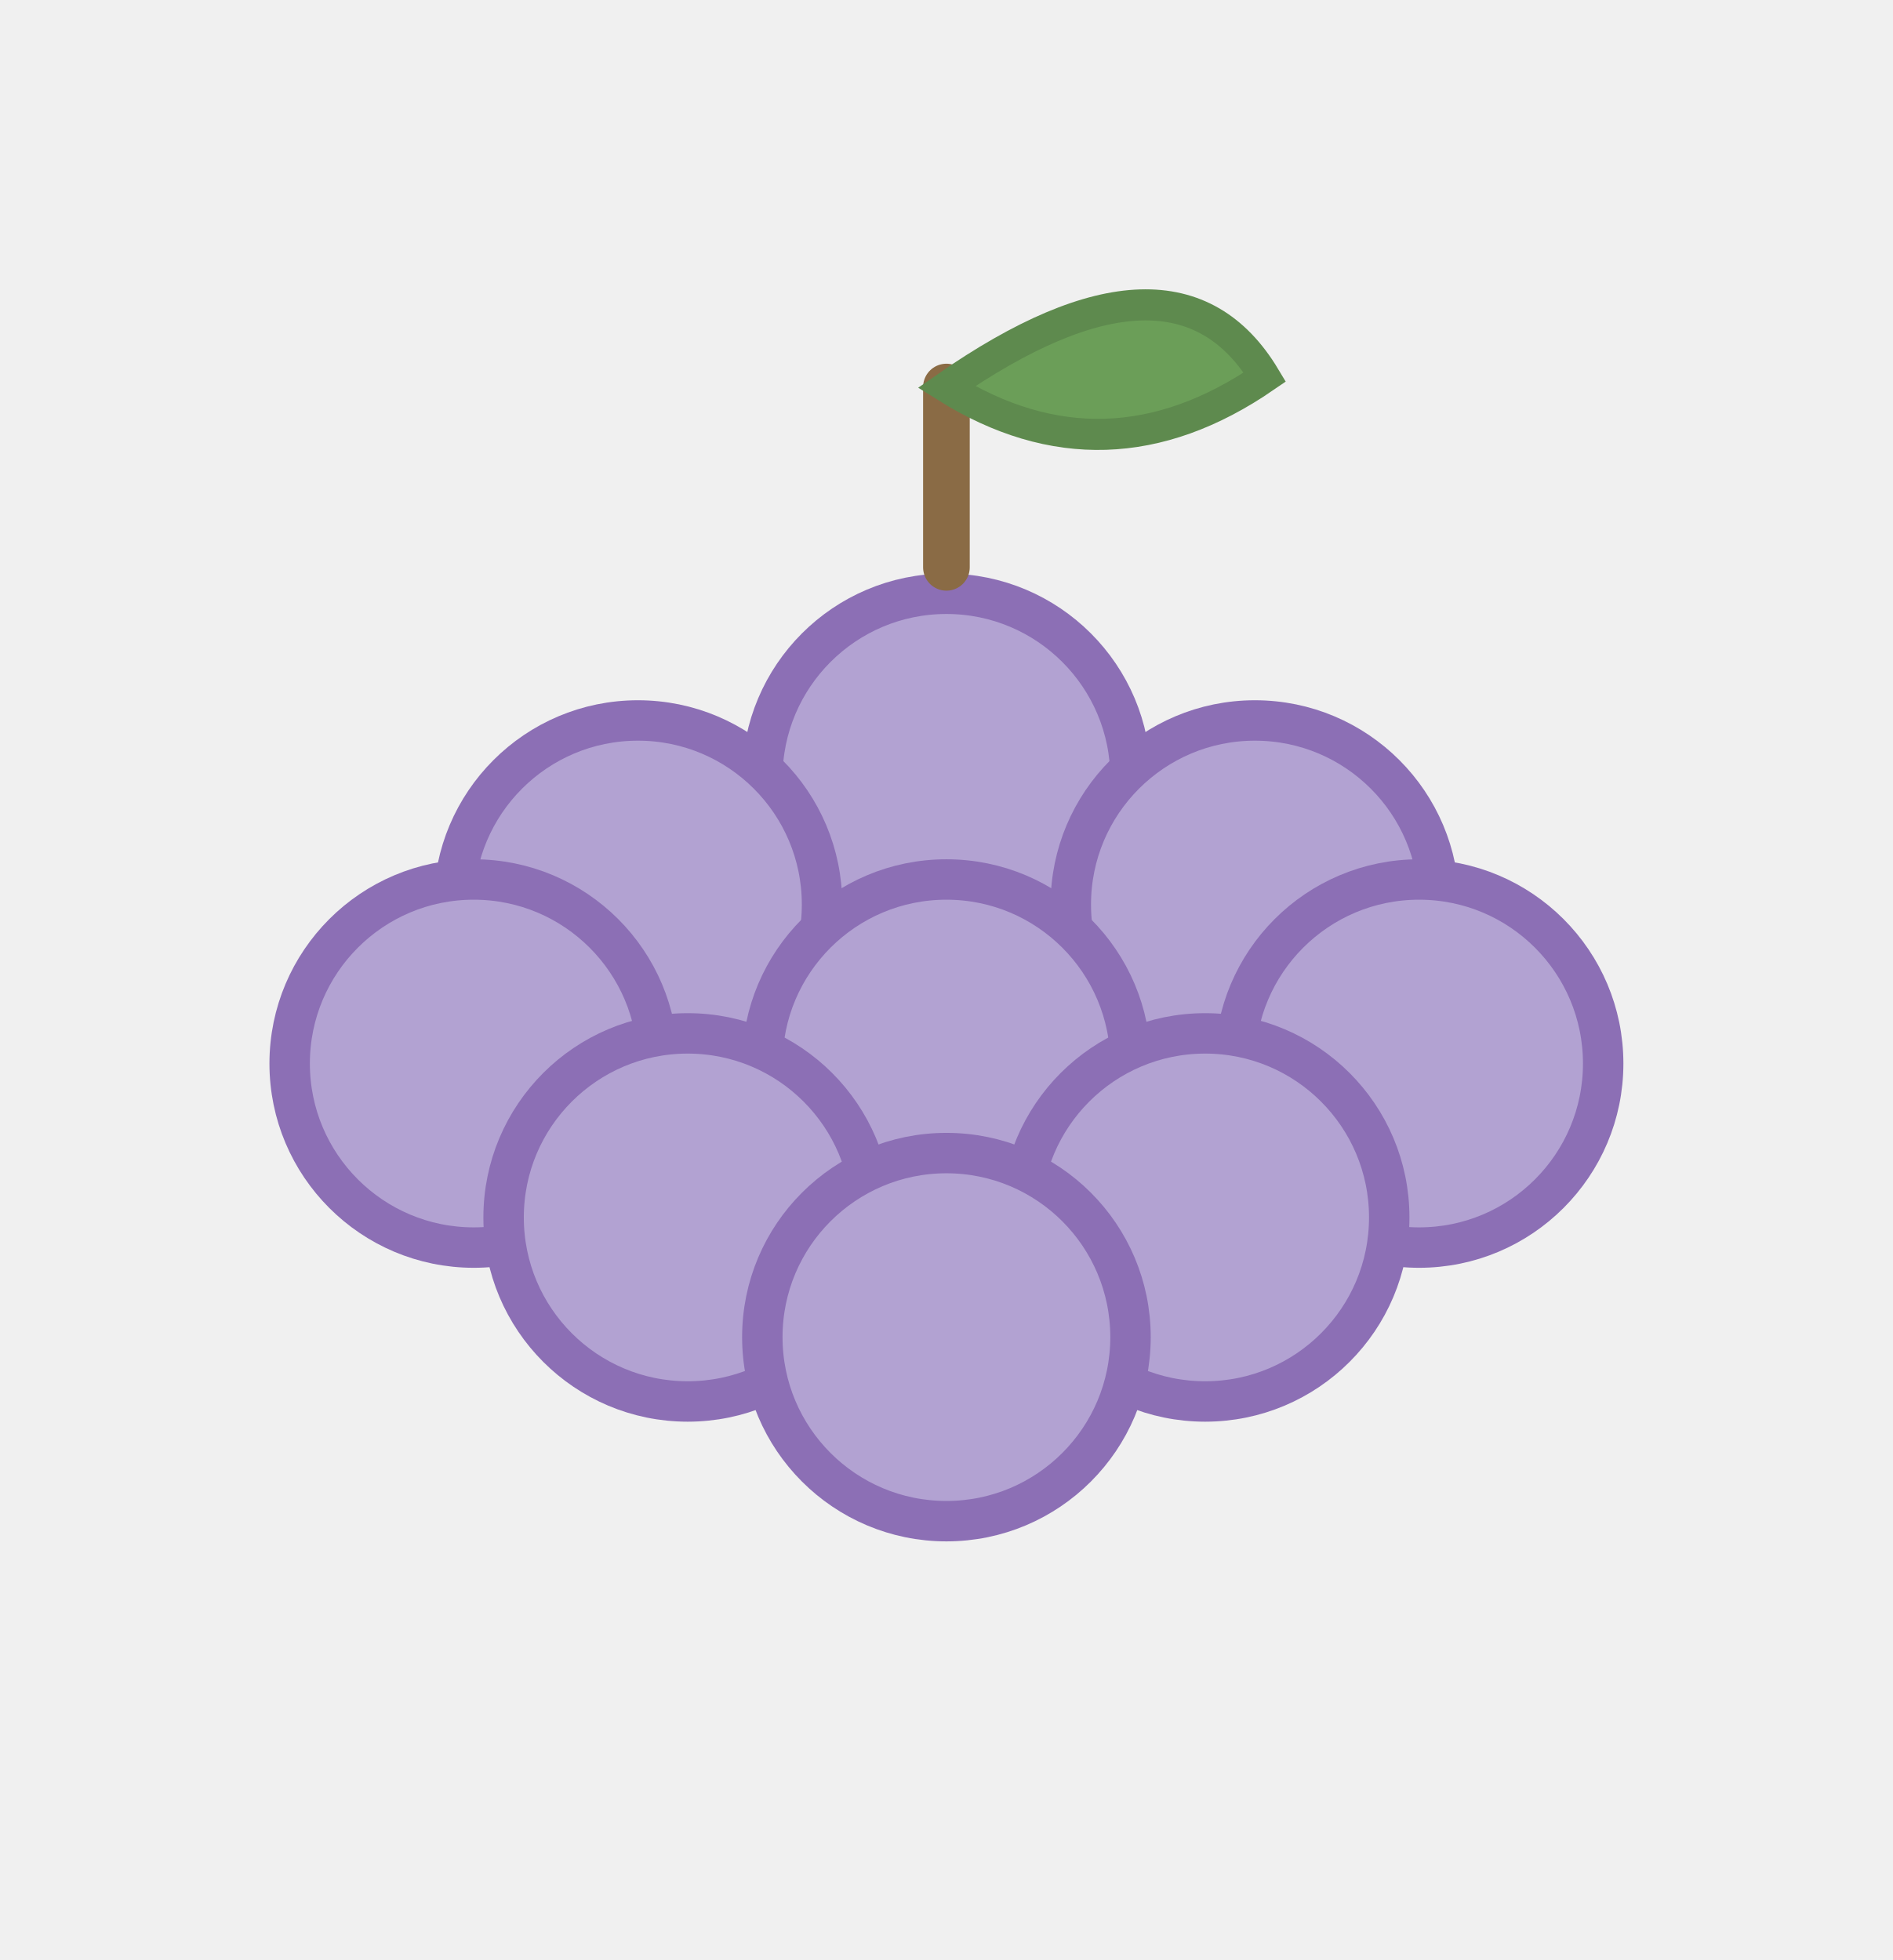
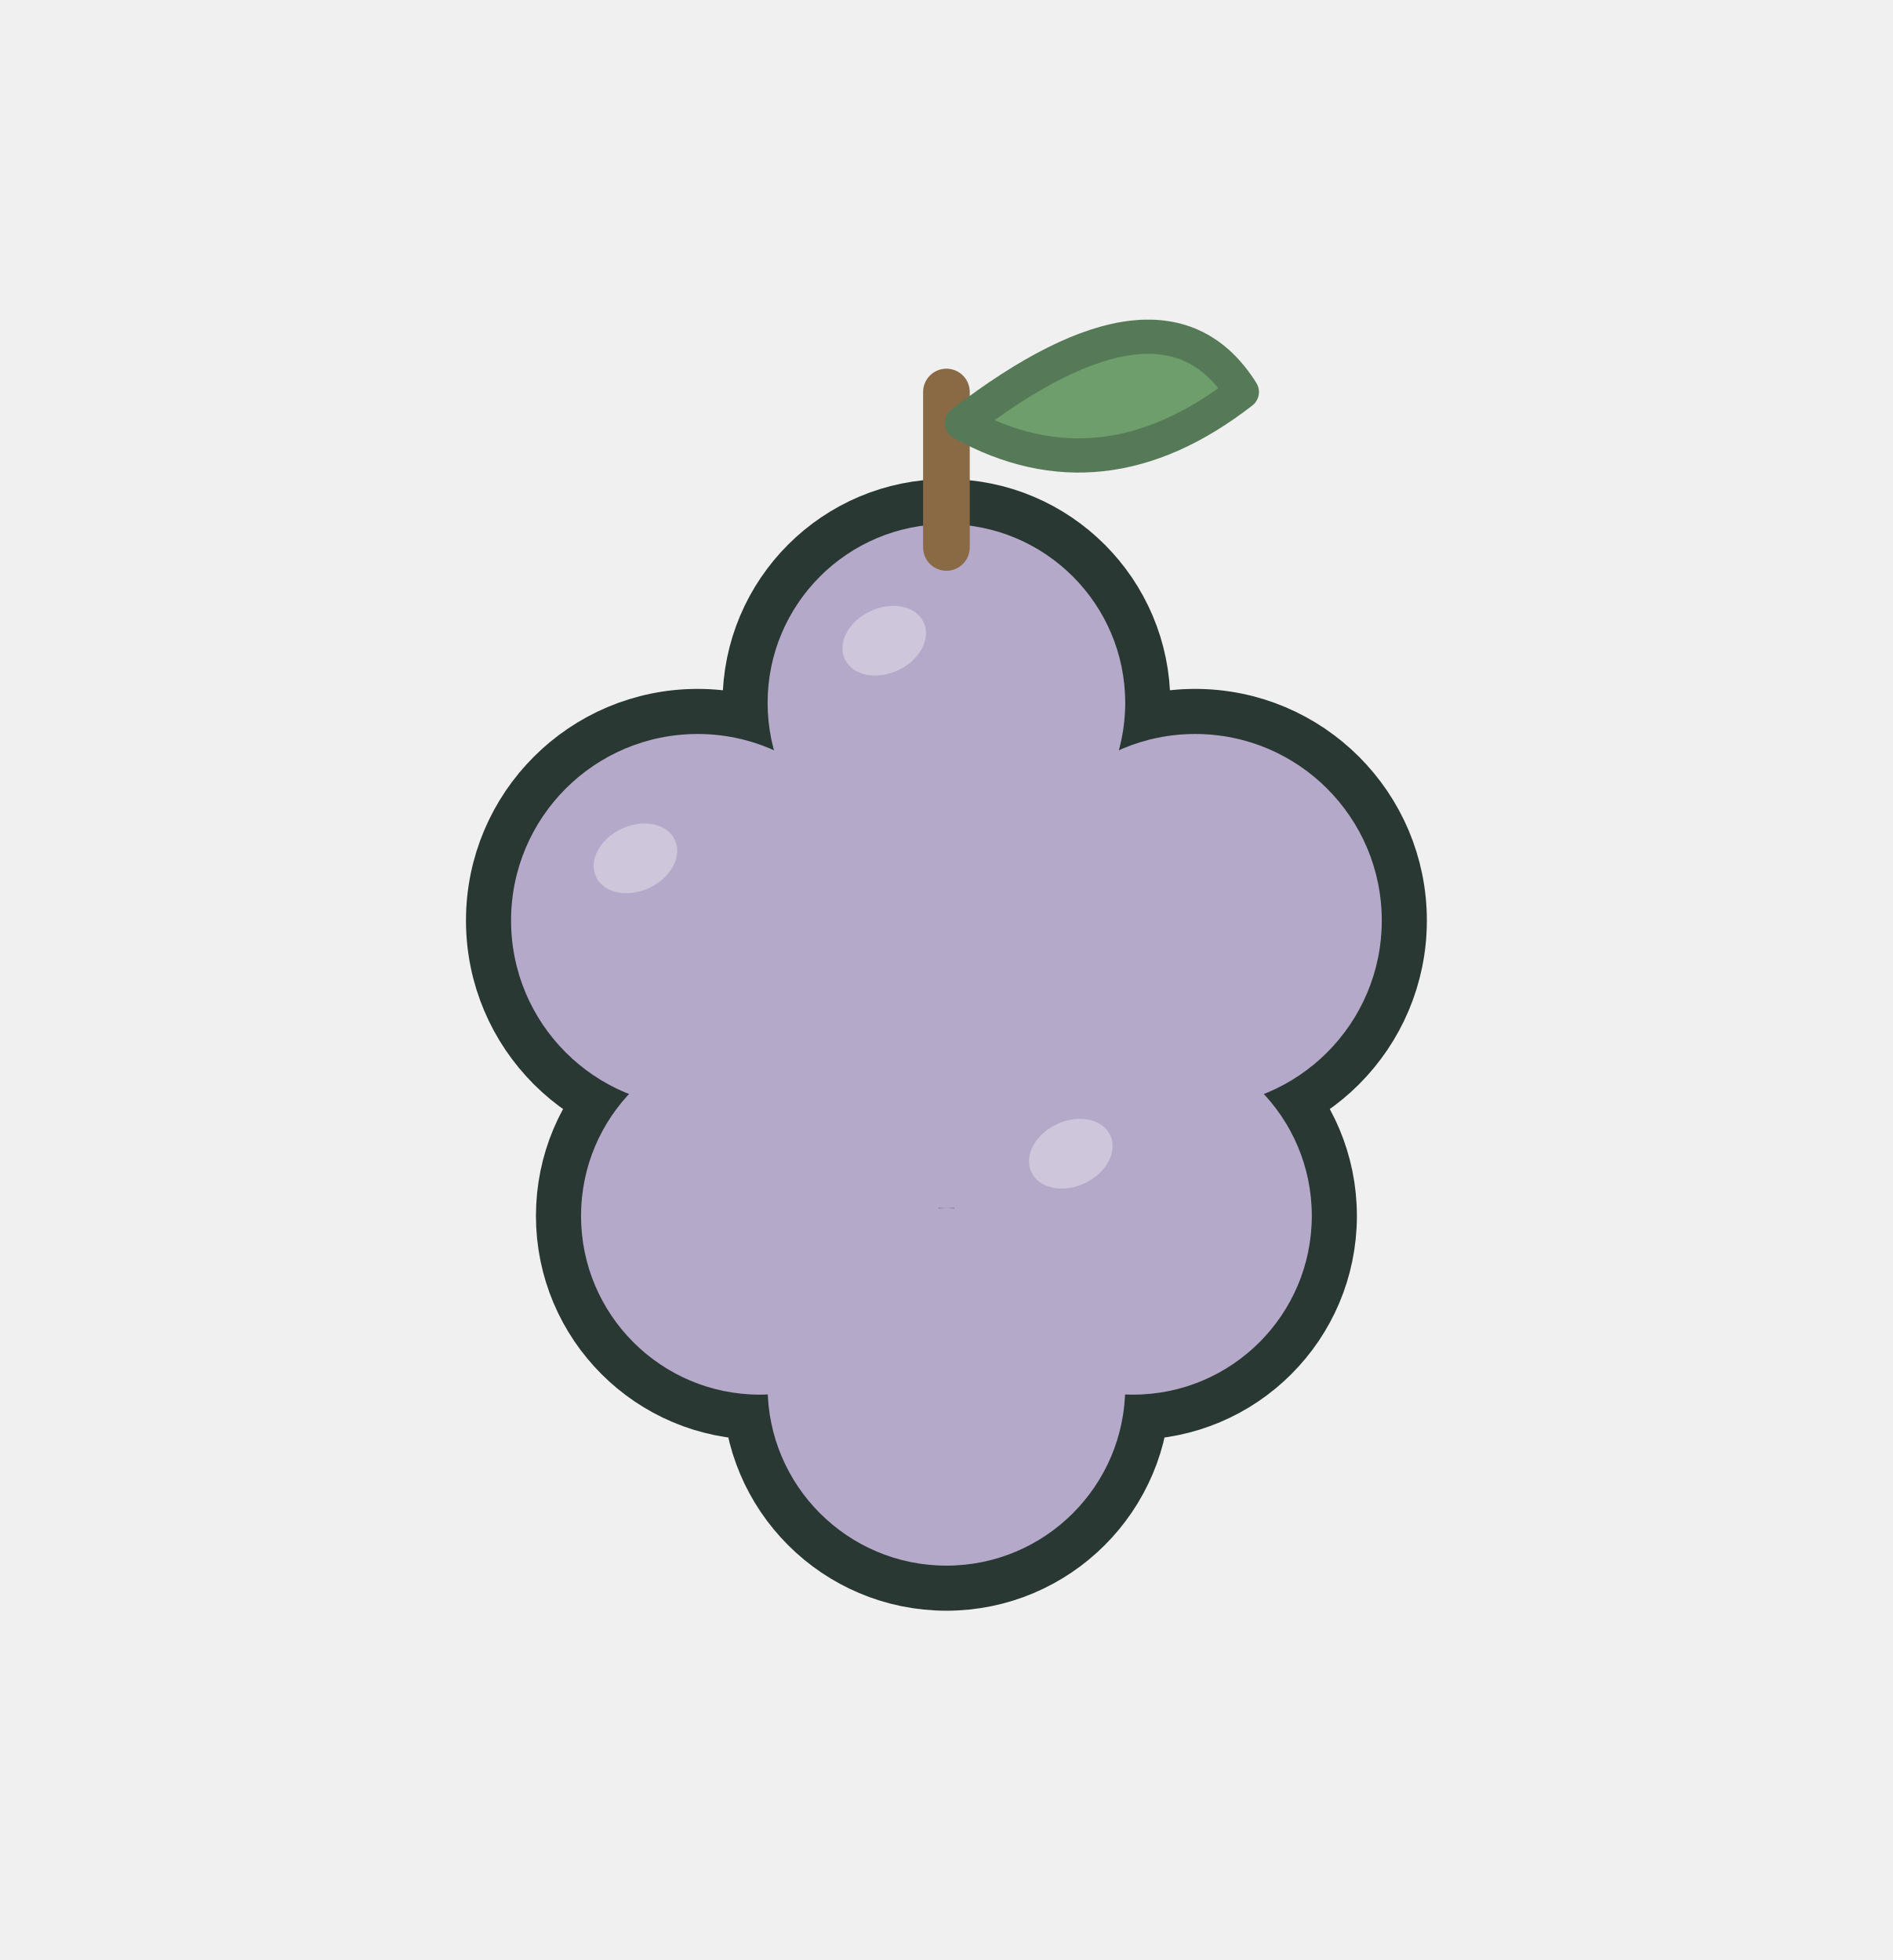
<svg xmlns="http://www.w3.org/2000/svg" viewBox="0 0 112 116" width="112" height="116">
  <g transform="translate(56,60) scale(0.92)">
-     <circle cx="0" cy="-15.18" r="11.84" fill="#B2A2D2" stroke="#8C6FB5" stroke-width="2.6" />
-     <circle cx="19.84" cy="-7.03" r="11.84" fill="#B2A2D2" stroke="#8C6FB5" stroke-width="2.6" />
-     <circle cx="-19.84" cy="-7.03" r="11.84" fill="#B2A2D2" stroke="#8C6FB5" stroke-width="2.6" />
-     <circle cx="30.4" cy="3.2" r="11.84" fill="#B2A2D2" stroke="#8C6FB5" stroke-width="2.6" />
-     <circle cx="0" cy="3.2" r="11.84" fill="#B2A2D2" stroke="#8C6FB5" stroke-width="2.6" />
-     <circle cx="-30.4" cy="3.2" r="11.84" fill="#B2A2D2" stroke="#8C6FB5" stroke-width="2.6" />
-     <circle cx="16.64" cy="13.1" r="11.84" fill="#B2A2D2" stroke="#8C6FB5" stroke-width="2.6" />
-     <circle cx="-16.64" cy="13.1" r="11.84" fill="#B2A2D2" stroke="#8C6FB5" stroke-width="2.6" />
-     <circle cx="0" cy="20.8" r="11.84" fill="#B2A2D2" stroke="#8C6FB5" stroke-width="2.6" />
-     <path d="M0 -28.72 L0 -40.32" fill="none" stroke="#8A6B45" stroke-width="3" stroke-linecap="round" />
-     <path d="M0 -40.32 Q14.72 -50.56 20.48 -40.96 Q10.24 -33.92 0 -40.32 Z" fill="#6B9E58" stroke="#5E8A4E" stroke-width="2" />
+     <circle cx="0" cy="0" r="12.5" fill="#b4a9c9" stroke="#2A3833" stroke-width="5.8" stroke-linejoin="round" stroke-linecap="round" />
+     <circle cx="-16" cy="-6" r="12" fill="#b4a9c9" stroke="#2A3833" stroke-width="5.8" stroke-linejoin="round" stroke-linecap="round" />
+     <circle cx="16" cy="-6" r="12" fill="#b4a9c9" stroke="#2A3833" stroke-width="5.8" stroke-linejoin="round" stroke-linecap="round" />
+     <circle cx="0" cy="-20" r="11.5" fill="#b4a9c9" stroke="#2A3833" stroke-width="5.8" stroke-linejoin="round" stroke-linecap="round" />
+     <circle cx="-12" cy="13" r="11.5" fill="#b4a9c9" stroke="#2A3833" stroke-width="5.8" stroke-linejoin="round" stroke-linecap="round" />
+     <circle cx="12" cy="13" r="11.5" fill="#b4a9c9" stroke="#2A3833" stroke-width="5.8" stroke-linejoin="round" stroke-linecap="round" />
+     <circle cx="0" cy="24" r="11.5" fill="#b4a9c9" stroke="#2A3833" stroke-width="5.8" stroke-linejoin="round" stroke-linecap="round" />
+     <circle cx="0" cy="0" r="12.5" fill="#b4a9c9" />
+     <circle cx="-16" cy="-6" r="12" fill="#b4a9c9" />
+     <circle cx="16" cy="-6" r="12" fill="#b4a9c9" />
+     <circle cx="0" cy="-20" r="11.5" fill="#b4a9c9" />
+     <circle cx="-12" cy="13" r="11.5" fill="#b4a9c9" />
+     <circle cx="12" cy="13" r="11.5" fill="#b4a9c9" />
+     <circle cx="0" cy="24" r="11.5" fill="#b4a9c9" />
+     <ellipse cx="-20" cy="-10" rx="2.8" ry="2.1" transform="rotate(-25 -20 -10)" fill="#FFFFFF" opacity="0.34" />
+     <ellipse cx="-4" cy="-24" rx="2.8" ry="2.1" transform="rotate(-25 -4 -24)" fill="#FFFFFF" opacity="0.34" />
+     <ellipse cx="8" cy="9" rx="2.8" ry="2.1" transform="rotate(-25 8 9)" fill="#FFFFFF" opacity="0.34" />
+     <path d="M0 -30 L0 -40" fill="none" stroke="#8A6A45" stroke-width="3" stroke-linecap="round" />
+     <path d="M1 -38 Q14 -48 19 -40 Q10 -33 1 -38 Z" fill="#6E9E6B" stroke="#567a57" stroke-width="2.2" stroke-linejoin="round" />
  </g>
</svg>
